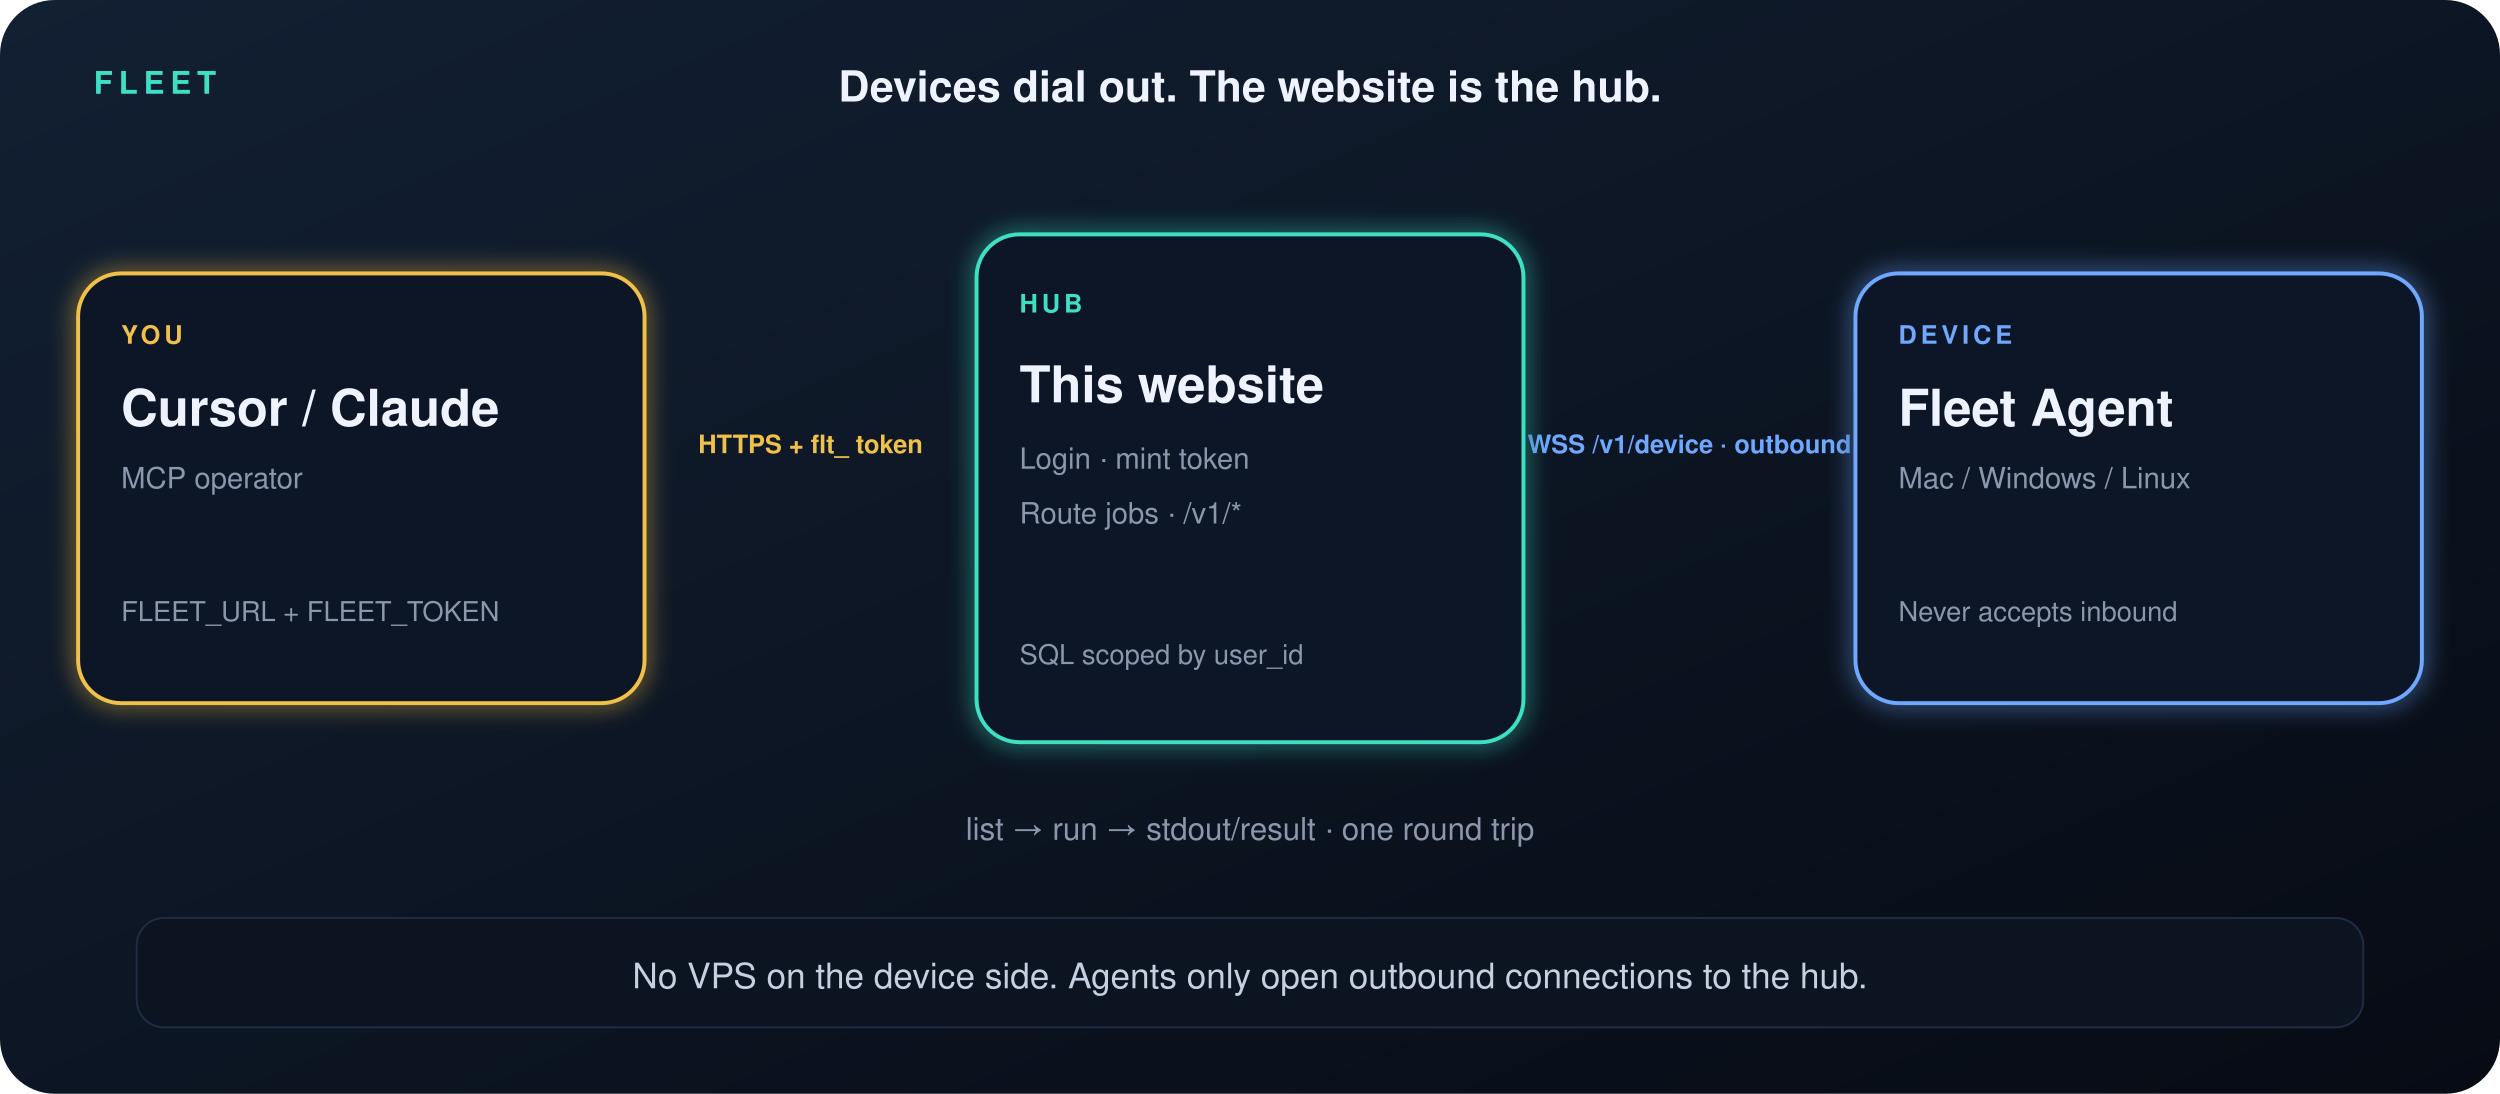
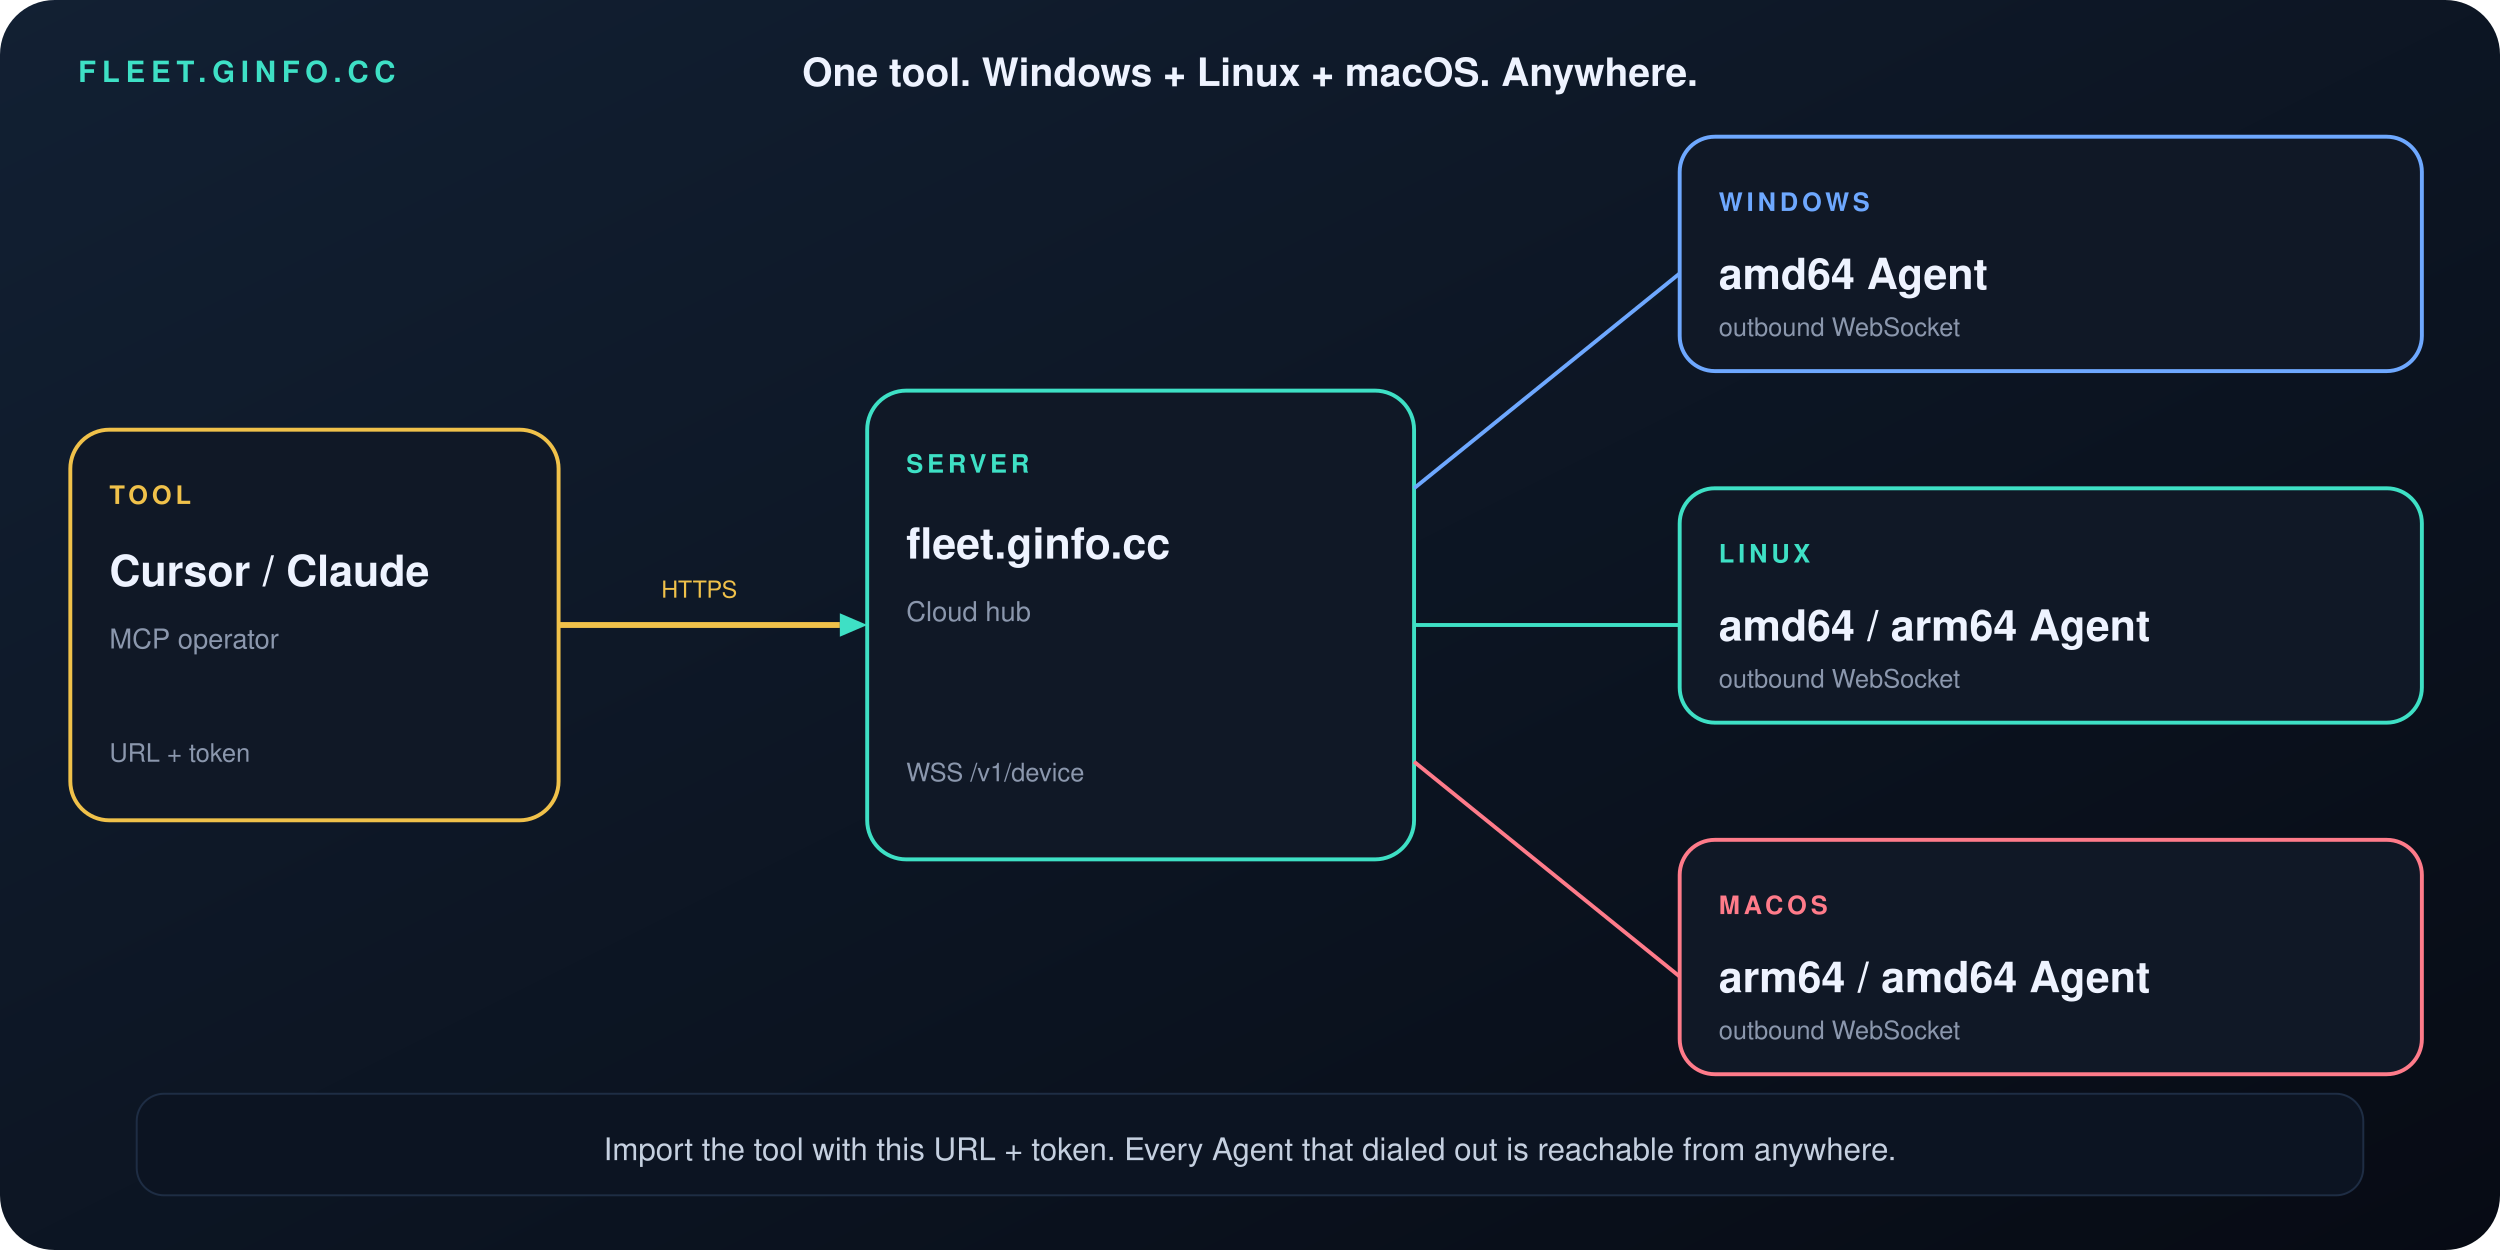
- <svg xmlns="http://www.w3.org/2000/svg" viewBox="0 0 1280 560" role="img" aria-label="Fleet architecture: Cursor talks to the website hub; agents dial out over WebSocket">
+ <svg xmlns="http://www.w3.org/2000/svg" viewBox="0 0 1280 640" role="img" aria-label="Fleet: one MCP tool talks to fleet.ginfo.cc, which fans out over WebSocket to Windows, Linux, and macOS agents">
  <defs>
    <linearGradient id="bg" x1="0" y1="0" x2="1" y2="1">
      <stop offset="0%" stop-color="#122033" />
      <stop offset="100%" stop-color="#070b14" />
    </linearGradient>
-     <linearGradient id="amberMint" x1="0" y1="0" x2="1" y2="0">
-       <stop offset="0%" stop-color="#f0c14a" />
-       <stop offset="100%" stop-color="#3ee0c5" />
-     </linearGradient>
-     <linearGradient id="blueMint" x1="1" y1="0" x2="0" y2="0">
-       <stop offset="0%" stop-color="#6ea8ff" />
-       <stop offset="100%" stop-color="#3ee0c5" />
-     </linearGradient>
-     <filter id="glow" x="-20%" y="-20%" width="140%" height="140%">
-       <feGaussianBlur stdDeviation="6" result="b" />
-       <feMerge>
-         <feMergeNode in="b" />
-         <feMergeNode in="SourceGraphic" />
-       </feMerge>
-     </filter>
  </defs>
-   <rect width="1280" height="560" rx="28" fill="url(#bg)" />
-   <text x="48" y="48" fill="#3ee0c5" font-family="Segoe UI, Helvetica, Arial, sans-serif" font-size="16" font-weight="700" letter-spacing="3">FLEET</text>
-   <text x="640" y="52" text-anchor="middle" fill="#eef3ff" font-family="Segoe UI, Helvetica, Arial, sans-serif" font-size="22" font-weight="700">Devices dial out. The website is the hub.</text>
-   <line x1="330" y1="250" x2="500" y2="250" stroke="url(#amberMint)" stroke-width="4" />
-   <polygon points="500,244 514,250 500,256" fill="#3ee0c5" />
-   <text x="415" y="232" text-anchor="middle" fill="#f0c14a" font-family="Segoe UI, Helvetica, Arial, sans-serif" font-size="13" font-weight="600">HTTPS + flt_ token</text>
-   <line x1="950" y1="250" x2="780" y2="250" stroke="url(#blueMint)" stroke-width="4" />
-   <polygon points="780,244 766,250 780,256" fill="#3ee0c5" />
-   <text x="865" y="232" text-anchor="middle" fill="#6ea8ff" font-family="Segoe UI, Helvetica, Arial, sans-serif" font-size="13" font-weight="600">WSS /v1/device · outbound</text>
-   <rect x="40" y="140" width="290" height="220" rx="22" fill="#101826" stroke="#f0c14a" stroke-width="2" filter="url(#glow)" />
-   <text x="62" y="176" fill="#f0c14a" font-family="Segoe UI, Helvetica, Arial, sans-serif" font-size="13" font-weight="700" letter-spacing="2">YOU</text>
-   <text x="62" y="218" fill="#eef3ff" font-family="Segoe UI, Helvetica, Arial, sans-serif" font-size="26" font-weight="800">Cursor / Claude</text>
-   <text x="62" y="250" fill="#8b97ad" font-family="Segoe UI, Helvetica, Arial, sans-serif" font-size="15">MCP operator</text>
-   <text x="62" y="318" fill="#8b97ad" font-family="Segoe UI, Helvetica, Arial, sans-serif" font-size="14">FLEET_URL + FLEET_TOKEN</text>
-   <rect x="500" y="120" width="280" height="260" rx="22" fill="#101826" stroke="#3ee0c5" stroke-width="2" filter="url(#glow)" />
-   <text x="522" y="160" fill="#3ee0c5" font-family="Segoe UI, Helvetica, Arial, sans-serif" font-size="13" font-weight="700" letter-spacing="2">HUB</text>
-   <text x="522" y="206" fill="#eef3ff" font-family="Segoe UI, Helvetica, Arial, sans-serif" font-size="26" font-weight="800">This website</text>
-   <text x="522" y="240" fill="#8b97ad" font-family="Segoe UI, Helvetica, Arial, sans-serif" font-size="15">Login · mint token</text>
-   <text x="522" y="268" fill="#8b97ad" font-family="Segoe UI, Helvetica, Arial, sans-serif" font-size="15">Route jobs · /v1/*</text>
-   <text x="522" y="340" fill="#8b97ad" font-family="Segoe UI, Helvetica, Arial, sans-serif" font-size="14">SQL scoped by user_id</text>
-   <rect x="950" y="140" width="290" height="220" rx="22" fill="#101826" stroke="#6ea8ff" stroke-width="2" filter="url(#glow)" />
-   <text x="972" y="176" fill="#6ea8ff" font-family="Segoe UI, Helvetica, Arial, sans-serif" font-size="13" font-weight="700" letter-spacing="2">DEVICE</text>
-   <text x="972" y="218" fill="#eef3ff" font-family="Segoe UI, Helvetica, Arial, sans-serif" font-size="26" font-weight="800">Fleet Agent</text>
-   <text x="972" y="250" fill="#8b97ad" font-family="Segoe UI, Helvetica, Arial, sans-serif" font-size="15">Mac / Windows / Linux</text>
-   <text x="972" y="318" fill="#8b97ad" font-family="Segoe UI, Helvetica, Arial, sans-serif" font-size="14">Never accepts inbound</text>
-   <text x="640" y="430" text-anchor="middle" fill="#8b97ad" font-family="Segoe UI, Helvetica, Arial, sans-serif" font-size="16">list → run → stdout/result · one round trip</text>
-   <rect x="70" y="470" width="1140" height="56" rx="14" fill="#0c1422" stroke="#1e2d44" />
-   <text x="640" y="506" text-anchor="middle" fill="#c5d0e0" font-family="Segoe UI, Helvetica, Arial, sans-serif" font-size="18">No VPS on the device side. Agents only open outbound connections to the hub.</text>
+   <rect width="1280" height="640" rx="28" fill="url(#bg)" />
+   <text x="40" y="42" fill="#3ee0c5" font-family="Segoe UI, Helvetica, Arial, sans-serif" font-size="15" font-weight="700" letter-spacing="3">FLEET.GINFO.CC</text>
+   <text x="640" y="44" text-anchor="middle" fill="#eef3ff" font-family="Segoe UI, Helvetica, Arial, sans-serif" font-size="20" font-weight="700">One tool. Windows + Linux + macOS. Anywhere.</text>
+   <rect x="36" y="220" width="250" height="200" rx="20" fill="#101826" stroke="#f0c14a" stroke-width="2" />
+   <text x="56" y="258" fill="#f0c14a" font-family="Segoe UI, Helvetica, Arial, sans-serif" font-size="13" font-weight="700" letter-spacing="2">TOOL</text>
+   <text x="56" y="300" fill="#eef3ff" font-family="Segoe UI, Helvetica, Arial, sans-serif" font-size="22" font-weight="800">Cursor / Claude</text>
+   <text x="56" y="332" fill="#8b97ad" font-family="Segoe UI, Helvetica, Arial, sans-serif" font-size="14">MCP operator</text>
+   <text x="56" y="390" fill="#8b97ad" font-family="Segoe UI, Helvetica, Arial, sans-serif" font-size="13">URL + token</text>
+   <line x1="286" y1="320" x2="430" y2="320" stroke="#f0c14a" stroke-width="3" />
+   <polygon points="430,314 444,320 430,326" fill="#3ee0c5" />
+   <text x="358" y="306" text-anchor="middle" fill="#f0c14a" font-family="Segoe UI, Helvetica, Arial, sans-serif" font-size="12">HTTPS</text>
+   <rect x="444" y="200" width="280" height="240" rx="20" fill="#101826" stroke="#3ee0c5" stroke-width="2" />
+   <text x="464" y="242" fill="#3ee0c5" font-family="Segoe UI, Helvetica, Arial, sans-serif" font-size="13" font-weight="700" letter-spacing="2">SERVER</text>
+   <text x="464" y="286" fill="#eef3ff" font-family="Segoe UI, Helvetica, Arial, sans-serif" font-size="22" font-weight="800">fleet.ginfo.cc</text>
+   <text x="464" y="318" fill="#8b97ad" font-family="Segoe UI, Helvetica, Arial, sans-serif" font-size="14">Cloud hub</text>
+   <text x="464" y="400" fill="#8b97ad" font-family="Segoe UI, Helvetica, Arial, sans-serif" font-size="13">WSS /v1/device</text>
+   <line x1="724" y1="250" x2="860" y2="140" stroke="#6ea8ff" stroke-width="2" />
+   <line x1="724" y1="320" x2="860" y2="320" stroke="#3ee0c5" stroke-width="2" />
+   <line x1="724" y1="390" x2="860" y2="500" stroke="#ff7b8a" stroke-width="2" />
+   <rect x="860" y="70" width="380" height="120" rx="18" fill="#101826" stroke="#6ea8ff" stroke-width="2" />
+   <text x="880" y="108" fill="#6ea8ff" font-family="Segoe UI, Helvetica, Arial, sans-serif" font-size="13" font-weight="700" letter-spacing="2">WINDOWS</text>
+   <text x="880" y="148" fill="#eef3ff" font-family="Segoe UI, Helvetica, Arial, sans-serif" font-size="22" font-weight="800">amd64 Agent</text>
+   <text x="880" y="172" fill="#8b97ad" font-family="Segoe UI, Helvetica, Arial, sans-serif" font-size="13">outbound WebSocket</text>
+   <rect x="860" y="250" width="380" height="120" rx="18" fill="#101826" stroke="#3ee0c5" stroke-width="2" />
+   <text x="880" y="288" fill="#3ee0c5" font-family="Segoe UI, Helvetica, Arial, sans-serif" font-size="13" font-weight="700" letter-spacing="2">LINUX</text>
+   <text x="880" y="328" fill="#eef3ff" font-family="Segoe UI, Helvetica, Arial, sans-serif" font-size="22" font-weight="800">amd64 / arm64 Agent</text>
+   <text x="880" y="352" fill="#8b97ad" font-family="Segoe UI, Helvetica, Arial, sans-serif" font-size="13">outbound WebSocket</text>
+   <rect x="860" y="430" width="380" height="120" rx="18" fill="#101826" stroke="#ff7b8a" stroke-width="2" />
+   <text x="880" y="468" fill="#ff7b8a" font-family="Segoe UI, Helvetica, Arial, sans-serif" font-size="13" font-weight="700" letter-spacing="2">MACOS</text>
+   <text x="880" y="508" fill="#eef3ff" font-family="Segoe UI, Helvetica, Arial, sans-serif" font-size="22" font-weight="800">arm64 / amd64 Agent</text>
+   <text x="880" y="532" fill="#8b97ad" font-family="Segoe UI, Helvetica, Arial, sans-serif" font-size="13">outbound WebSocket</text>
+   <rect x="70" y="560" width="1140" height="52" rx="14" fill="#0c1422" stroke="#1e2d44" />
+   <text x="640" y="594" text-anchor="middle" fill="#c5d0e0" font-family="Segoe UI, Helvetica, Arial, sans-serif" font-size="16">Import the tool with this URL + token. Every Agent that dialed out is reachable from anywhere.</text>
</svg>
